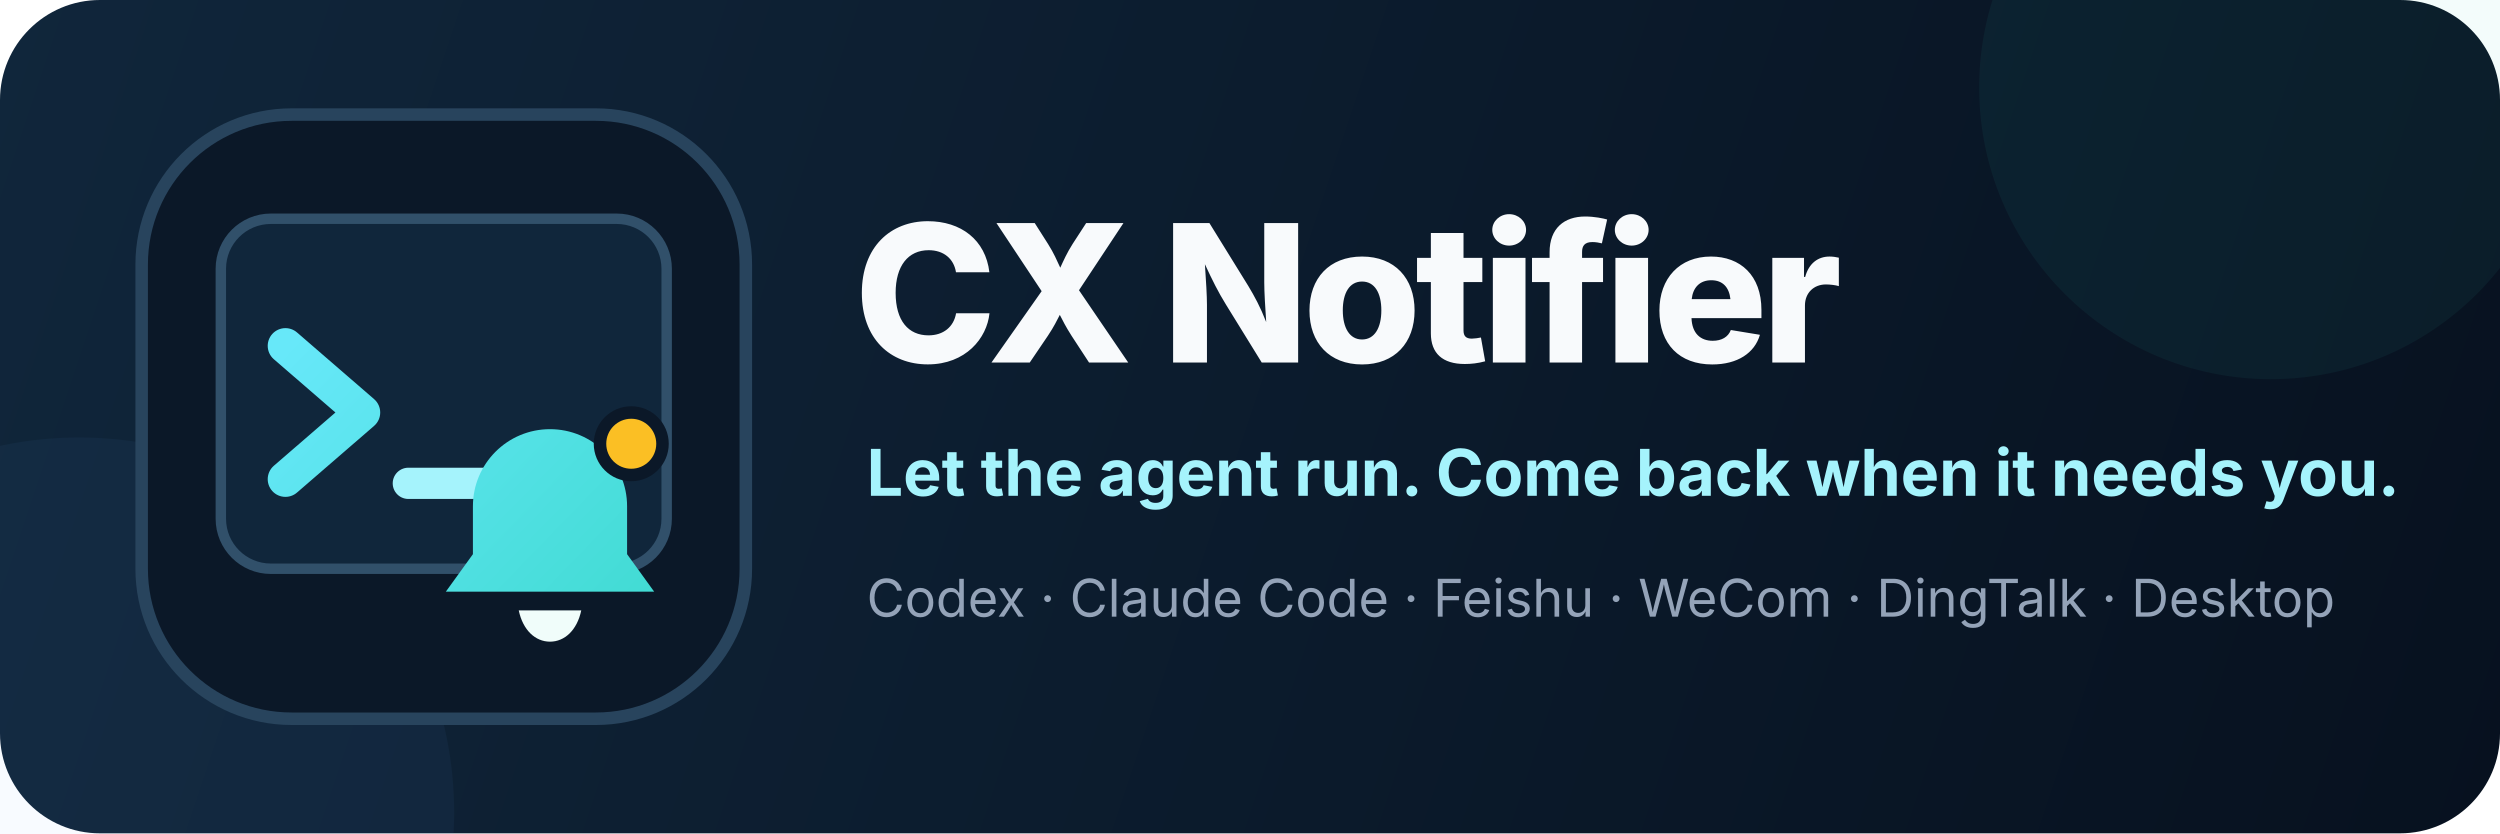
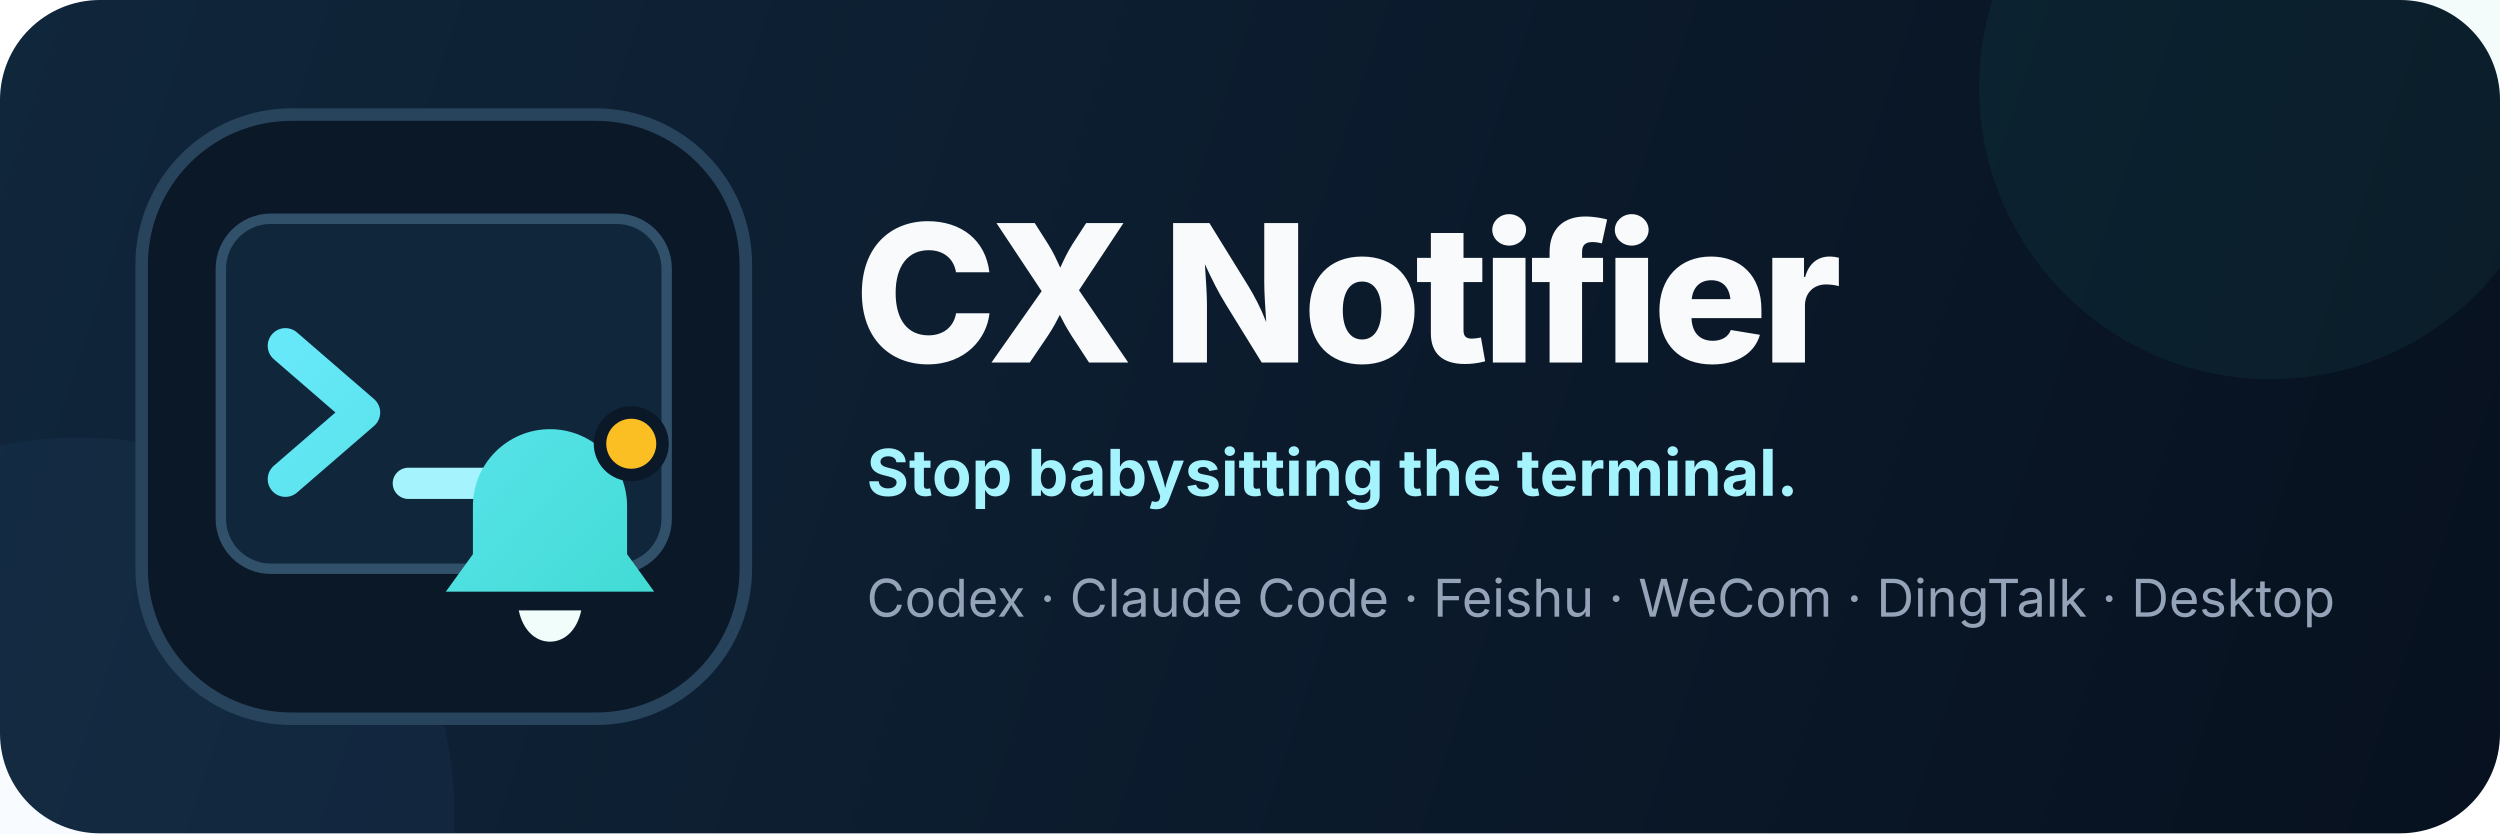
<svg xmlns="http://www.w3.org/2000/svg" width="1200" height="400" viewBox="0 0 1200 400" role="img" aria-labelledby="title desc">
  <defs>
    <linearGradient id="bg" x1="0" y1="0" x2="1200" y2="400" gradientUnits="userSpaceOnUse">
      <stop stop-color="#10263B" />
      <stop offset="1" stop-color="#07111F" />
    </linearGradient>
    <linearGradient id="accent" x1="91" y1="90" x2="323" y2="315" gradientUnits="userSpaceOnUse">
      <stop stop-color="#67E8F9" />
      <stop offset="1" stop-color="#2DD4BF" />
    </linearGradient>
  </defs>
  <rect width="1200" height="400" rx="48" fill="url(#bg)" />
  <circle cx="1090" cy="42" r="140" fill="#2DD4BF" opacity="0.06" />
  <circle cx="38" cy="390" r="180" fill="#60A5FA" opacity="0.05" />
  <g transform="translate(68 55)">
    <rect width="290" height="290" rx="72" fill="#0B1828" stroke="#28445D" stroke-width="6" />
    <rect x="38" y="50" width="214" height="168" rx="24" fill="#10263B" stroke="#31506A" stroke-width="5" />
    <path d="m69 111 37 32-37 32" fill="none" stroke="url(#accent)" stroke-width="17" stroke-linecap="round" stroke-linejoin="round" />
    <path d="M128 177h48" stroke="#A5F3FC" stroke-width="15" stroke-linecap="round" />
    <path d="M196 151c-20.43 0-37 16.57-37 37v23l-13 18h100l-13-18v-23c0-20.43-16.57-37-37-37Z" fill="url(#accent)" />
    <path d="M181 238h30c-2 9.5-7.98 15-15 15s-13-5.5-15-15Z" fill="#F0FDFA" />
    <circle cx="235" cy="158" r="15" fill="#FBBF24" stroke="#0B1828" stroke-width="6" />
  </g>
  <g font-family="Inter, ui-sans-serif, -apple-system, BlinkMacSystemFont, 'Segoe UI', sans-serif">
    <text x="410" y="174" fill="#F8FAFC" font-size="92" font-weight="760" letter-spacing="-3">CX Notifier</text>
-     <text x="416" y="238" fill="#A5F3FC" font-size="31" font-weight="650">Let the agent run. Come back when it needs you.</text>
+     <text x="416" y="238" fill="#A5F3FC" font-size="31" font-weight="650">Stop babysitting the terminal.</text>
    <text x="416" y="296" fill="#94A3B8" font-size="25">Codex · Claude Code · Feishu · WeCom · DingTalk · Desktop</text>
  </g>
</svg>
